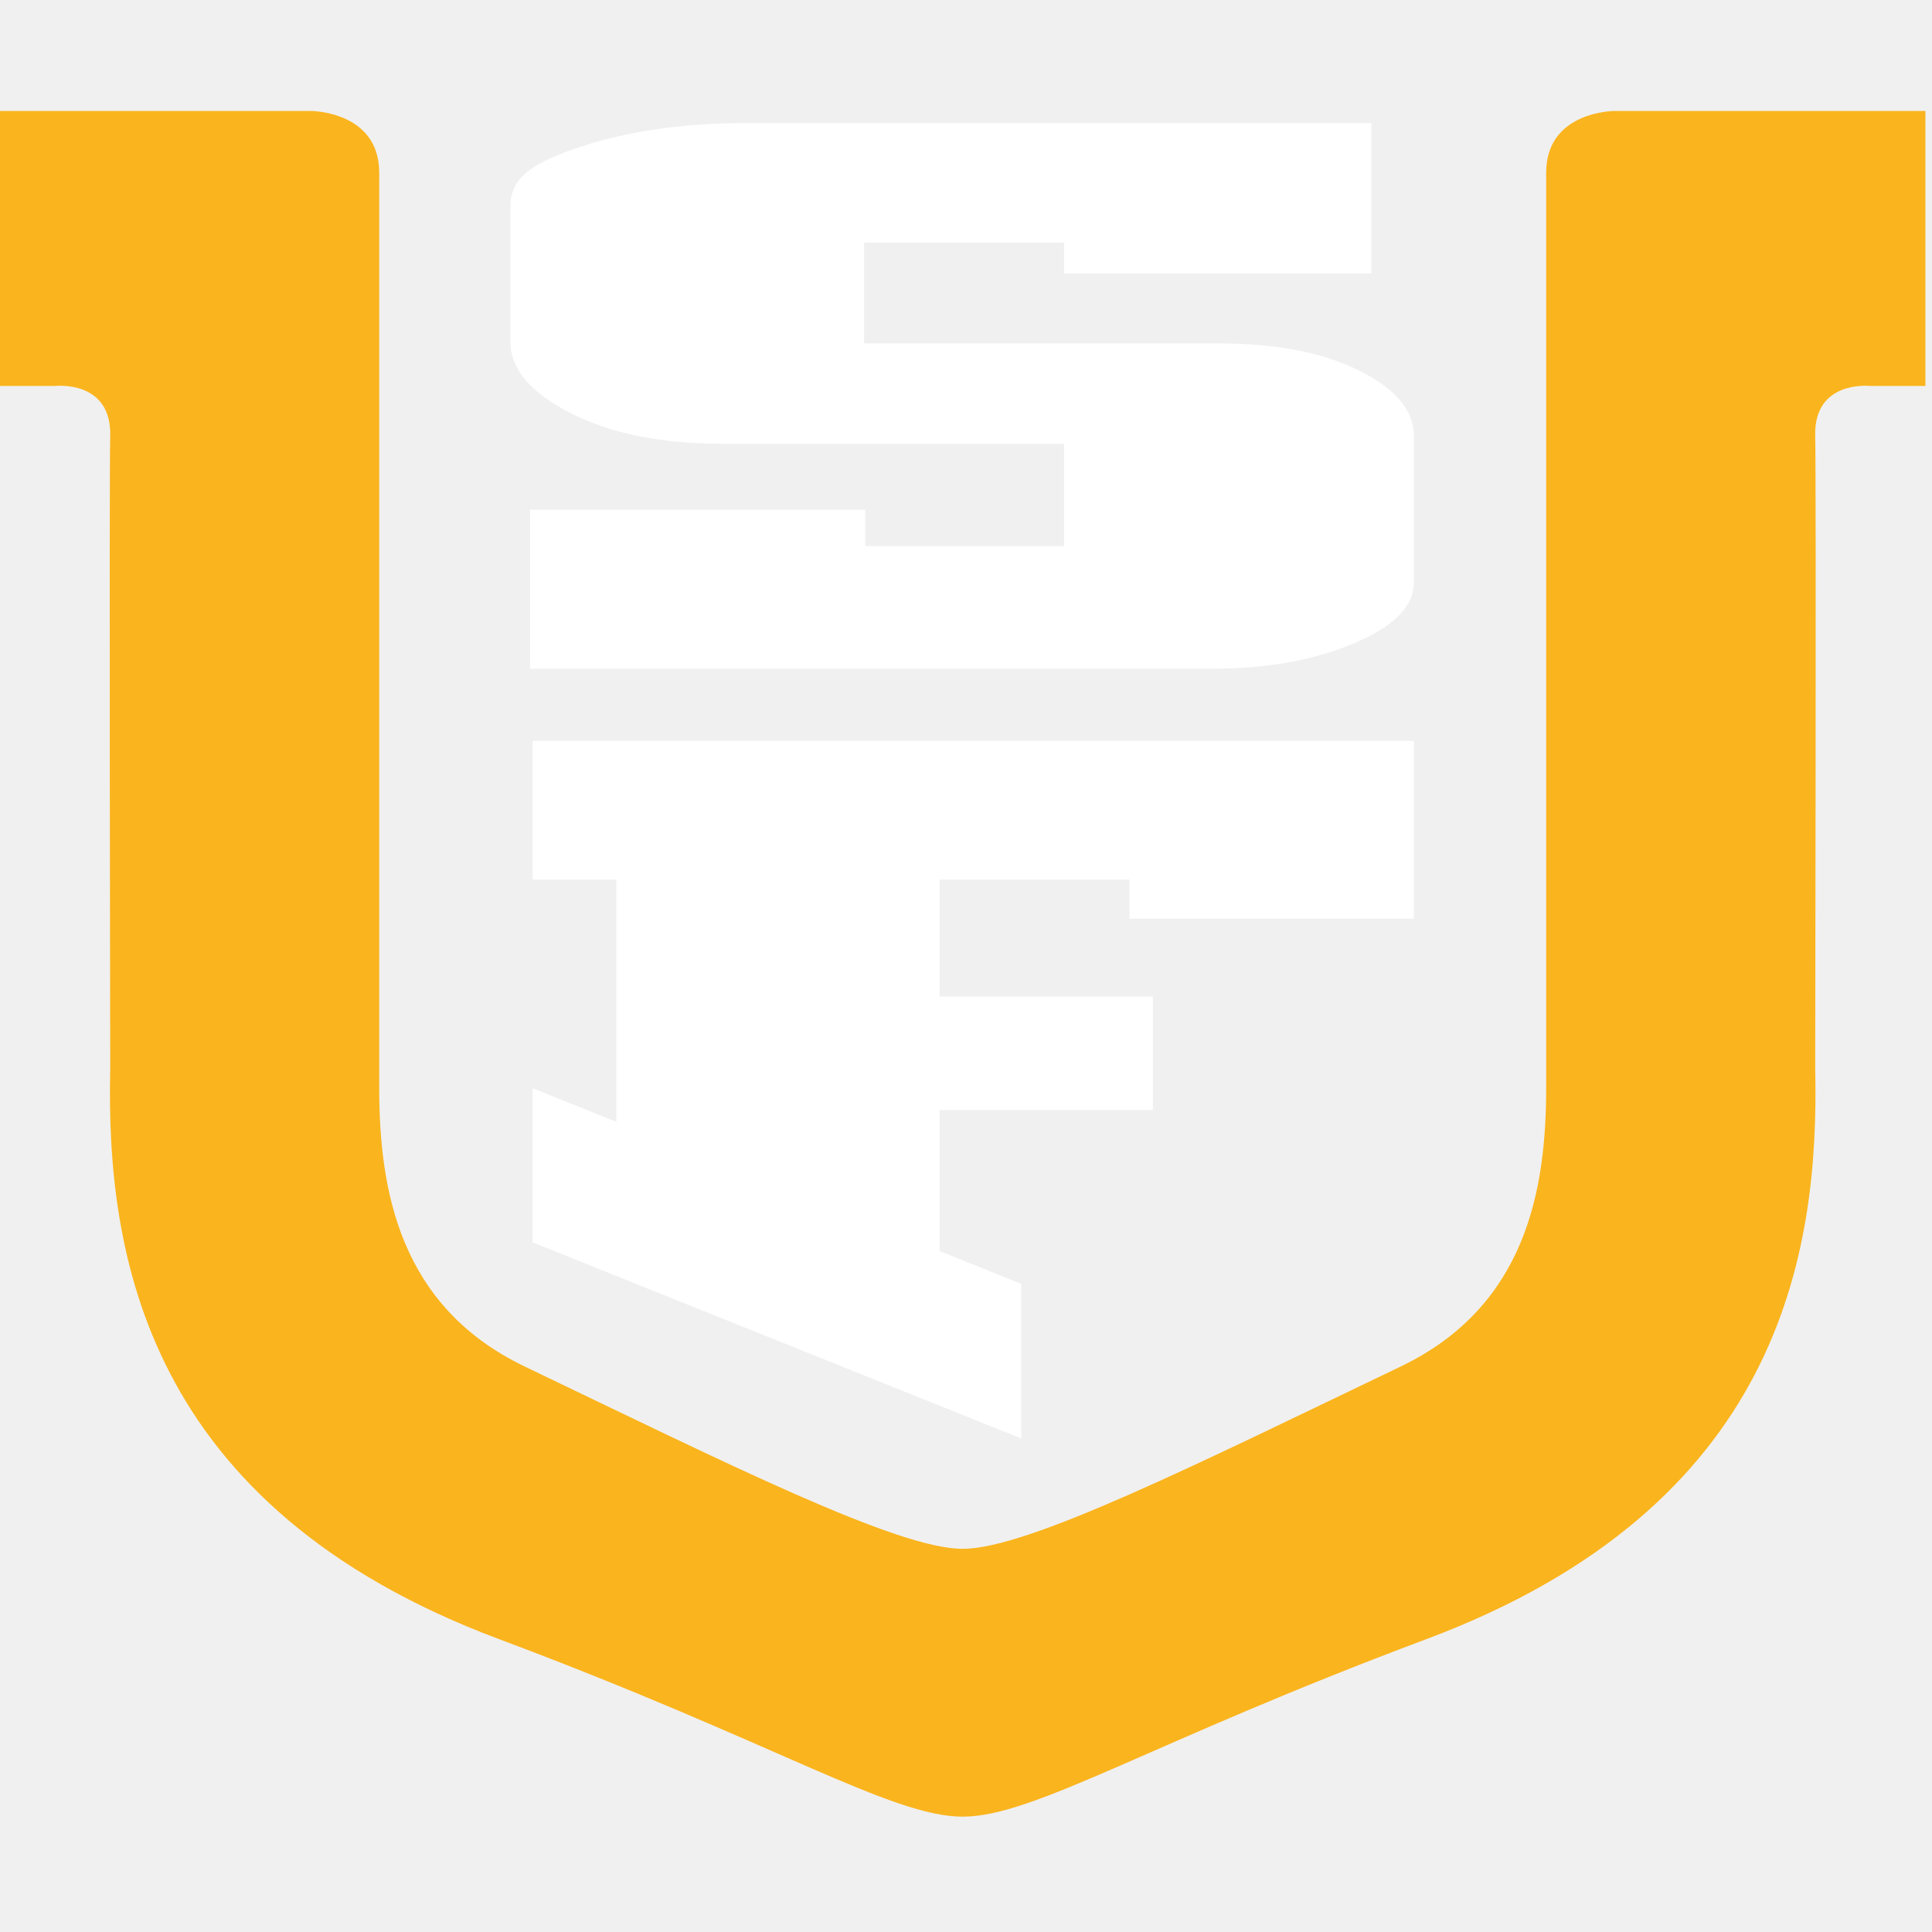
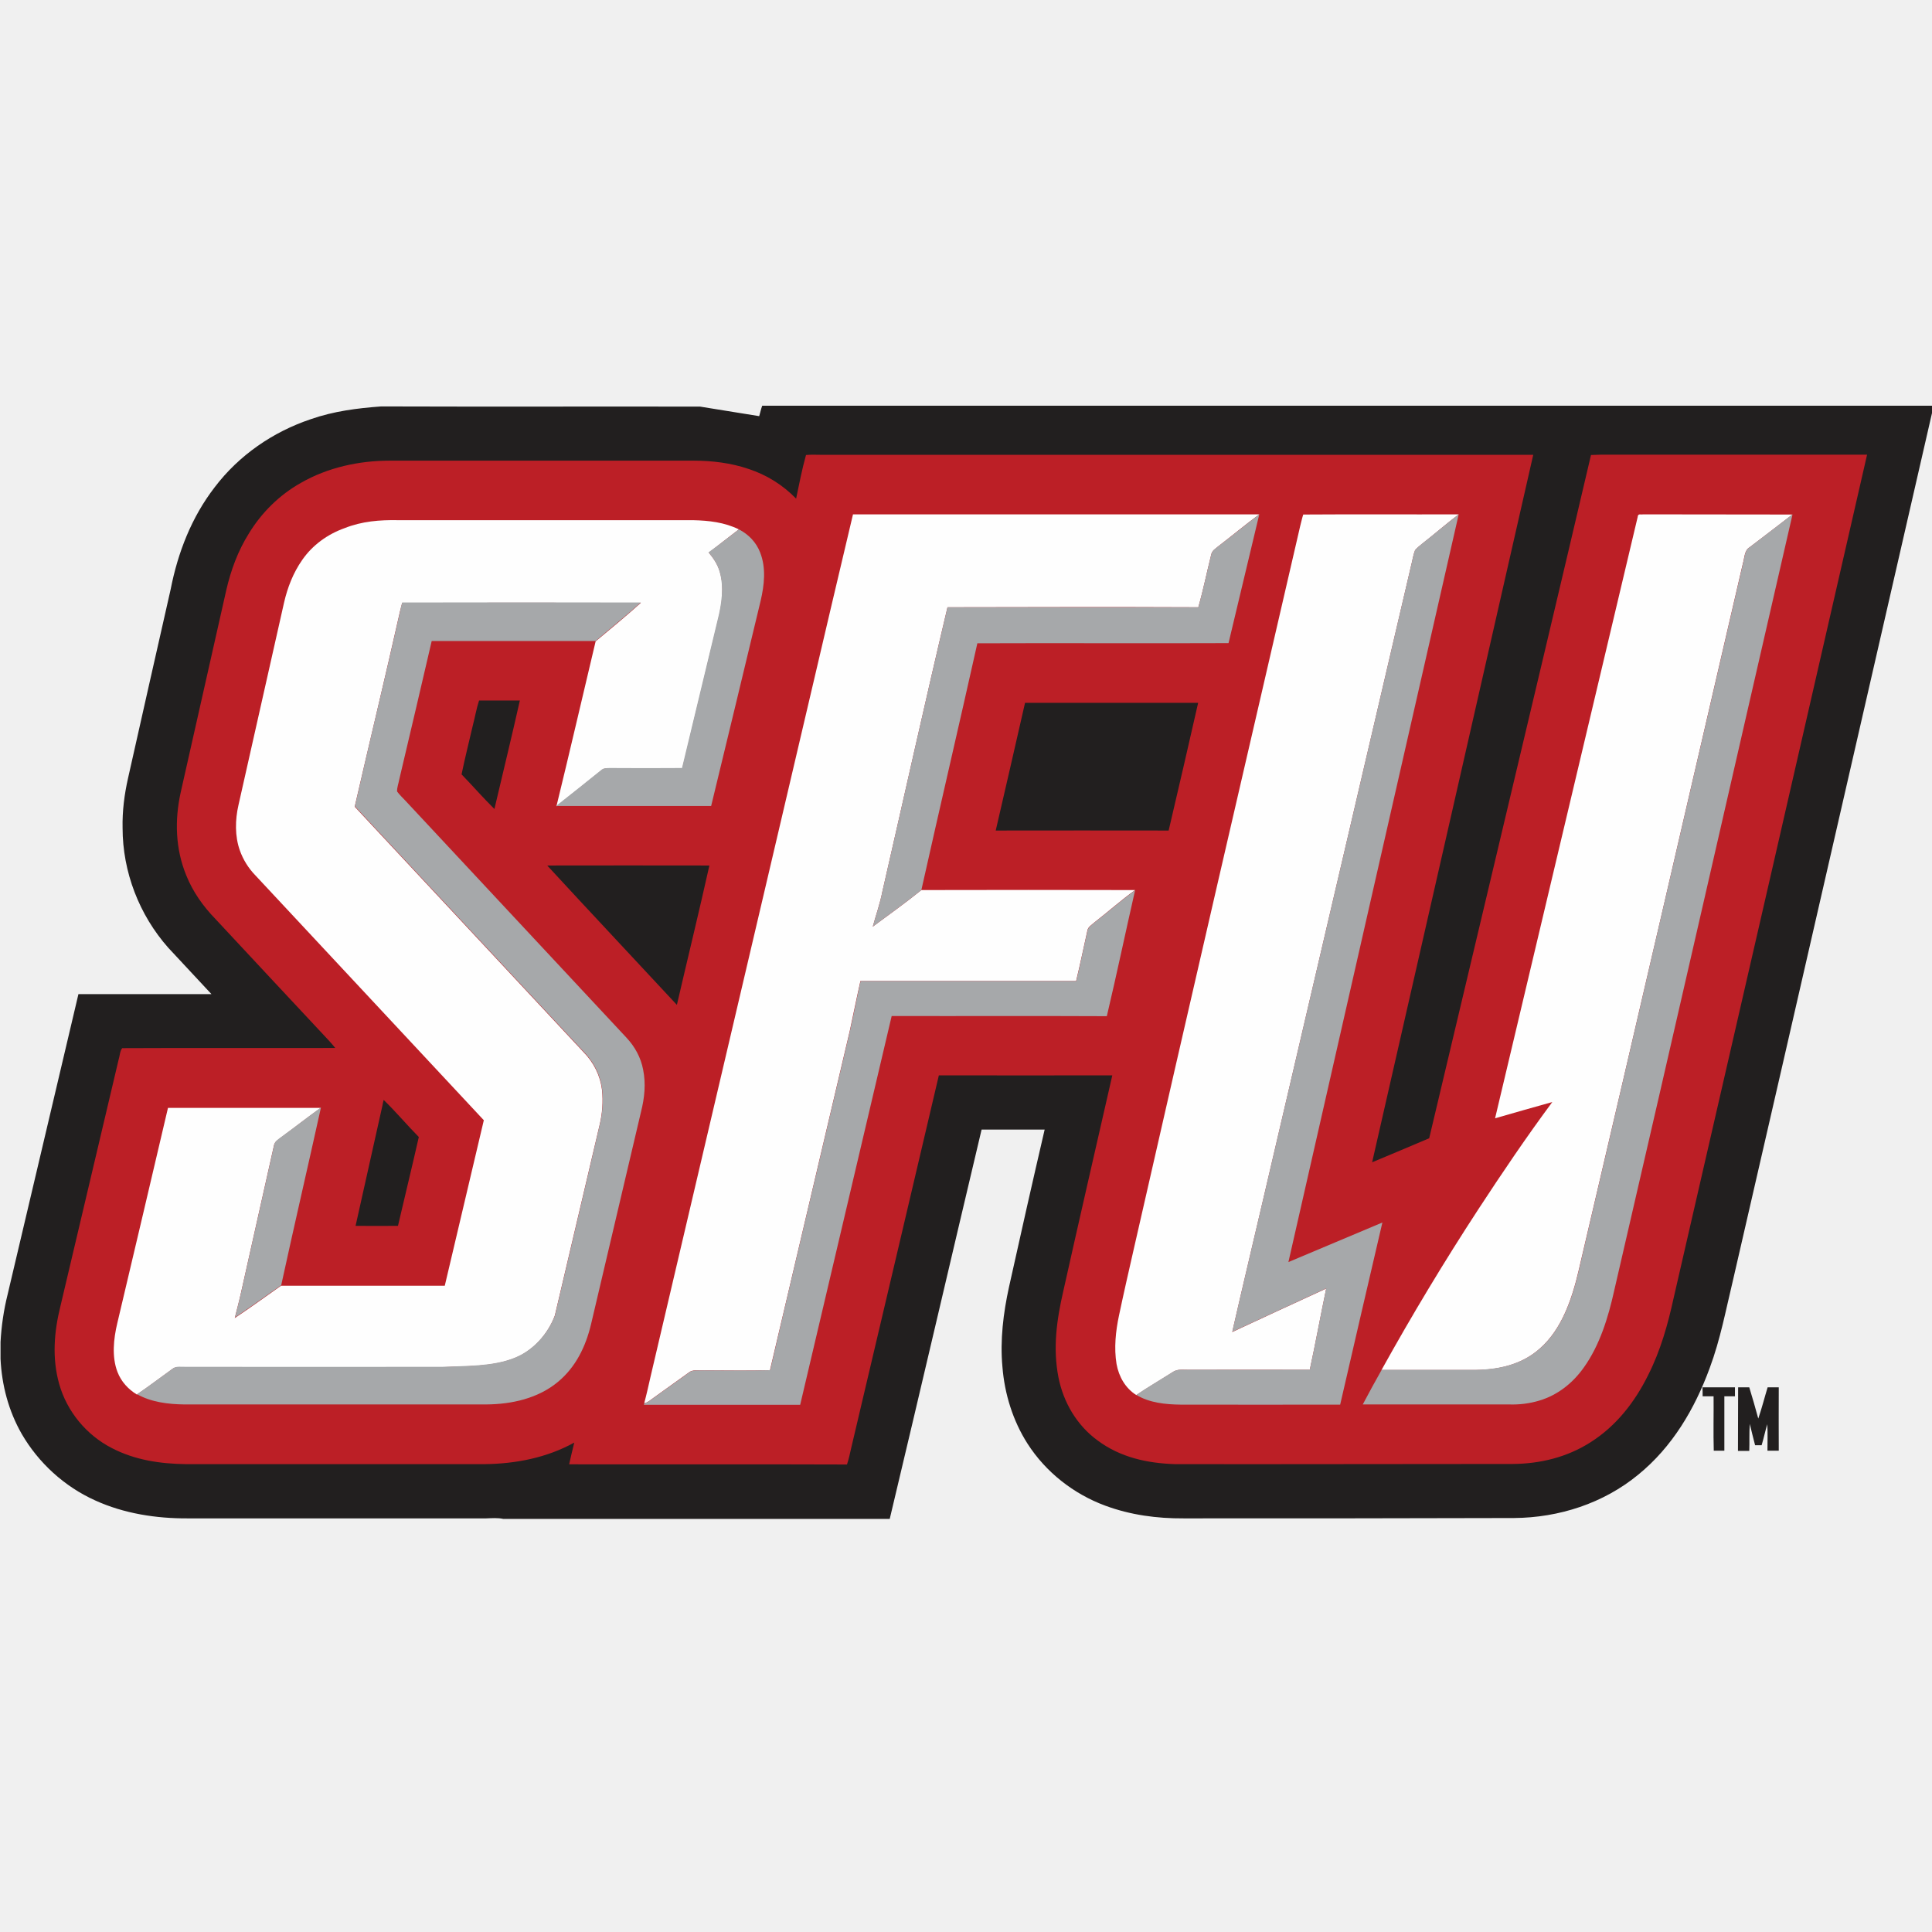
<svg xmlns="http://www.w3.org/2000/svg" width="200px" height="200px" viewBox="0 0 200 200" version="1.1">
-   <g id="san-francisco" stroke="none" stroke-width="1" fill="none" fill-rule="evenodd">
-     <g id="san-francisco_BGD">
-       <g id="san-francisco" transform="translate(0, 11)">
-         <g id="g10" transform="translate(100, 88.56016) scale(-1, 1) rotate(-180) translate(-100, -88.56016) translate(0, 0.060161)" fill-rule="nonzero">
-           <g id="g12">
-             <polyline id="path14" fill="#FFFFFF" points="146.364 111.361 146.364 92.959 116.926 92.959 116.926 97.009 97.264 97.009 97.264 84.9 119.35 84.9 119.35 73.158 97.264 73.158 97.264 58.552 105.714 55.154 105.714 39.151 55.139 59.45 55.139 75.404 63.81 71.931 63.81 97.009 55.139 97.009 55.139 111.361 146.364 111.361" />
-             <path d="M141.96,159.746 L110.147,159.746 L110.147,162.941 L89.45,162.941 L89.45,152.509 L126.247,152.509 C132.12,152.509 136.943,151.567 140.713,149.687 C144.483,147.811 146.364,145.554 146.364,142.924 L146.364,127.774 C146.364,125.303 144.291,123.195 140.139,121.451 C135.986,119.705 131.099,118.833 125.478,118.833 L54.881,118.833 L54.881,135.289 L89.566,135.289 L89.566,131.529 L110.147,131.529 L110.147,142.117 L74.887,142.117 C68.497,142.117 63.227,143.174 59.075,145.29 C54.922,147.407 52.847,149.857 52.847,152.642 L52.847,166.797 C52.847,169.743 55.307,171.297 60.227,172.906 C65.143,174.512 70.797,175.317 77.186,175.317 L141.96,175.317 L141.96,159.746" id="path16" fill="#FFFFFF" />
-             <path d="M167.144,176.574 C167.144,176.574 160.06,176.574 160.06,170.181 C160.06,149.555 160.06,84.903 160.06,75.467 C160.06,64.899 158.002,52.833 144.993,46.596 C123.991,36.527 106.35,27.692 99.659,27.729 C92.968,27.692 75.326,36.527 54.324,46.596 C41.316,52.833 39.257,64.899 39.257,75.467 C39.257,84.903 39.257,149.555 39.257,170.181 C39.257,176.574 32.174,176.574 32.174,176.574 L0,176.574 L0,148.109 L5.755,148.109 C5.755,148.109 11.562,148.739 11.41,142.931 C11.292,138.429 11.41,77.411 11.41,77.411 C10.977,58.226 15.013,32.08 51.692,18.366 C80.258,7.683 92.237,0 99.659,0 C107.08,0 119.061,7.683 147.627,18.366 C184.305,32.08 188.341,58.226 187.908,77.411 C187.908,77.411 188.025,138.429 187.908,142.931 C187.755,148.739 193.563,148.109 193.563,148.109 L199.318,148.109 L199.318,176.574 L167.144,176.574" id="path18" fill="#FAB41D" />
-           </g>
+   <g id="st-francis-pa" stroke="none" stroke-width="1" fill="none" fill-rule="evenodd">
+     <g id="st-francis-pa_BGD">
+       <g id="st-francis-pa" transform="translate(0, 42)">
+         <g fill-rule="nonzero" id="Shape">
+           <path d="M78.592,1.079 C78.702,0.713 78.775,0.347 78.903,0 L200.174,0 C193.243,30.153 186.35,60.361 179.401,90.514 C178.651,93.623 178.103,96.622 176.987,99.621 C175.433,103.863 173.111,107.794 169.582,110.665 C165.979,113.627 161.39,115.109 156.745,115.145 C145.353,115.182 133.943,115.182 122.551,115.182 C119.771,115.2 117.029,114.834 114.414,113.865 C111.141,112.658 108.251,110.391 106.368,107.447 C104.85,105.07 103.991,102.29 103.771,99.493 C103.515,96.75 103.863,93.915 104.448,91.246 C105.655,85.797 106.88,80.366 108.142,74.935 C105.966,74.935 103.79,74.935 101.614,74.935 C98.432,88.357 95.305,101.815 92.105,115.237 L52.096,115.237 C51.511,115.109 50.926,115.163 50.341,115.182 C40.046,115.182 29.733,115.182 19.438,115.182 C16.183,115.2 12.837,114.688 9.838,113.317 C6.674,111.89 3.986,109.44 2.249,106.441 C0.878,104.046 0.183,101.376 0.055,98.67 L0.055,96.933 C0.146,95.269 0.384,93.623 0.786,92.014 C3.237,81.646 5.669,71.278 8.119,60.91 C12.709,60.91 17.298,60.91 21.888,60.91 C20.407,59.301 18.907,57.728 17.426,56.119 C14.409,52.718 12.69,48.256 12.69,43.703 C12.654,41.966 12.873,40.247 13.257,38.546 C14.72,32.037 16.183,25.527 17.664,19.017 C18.414,15.195 19.822,11.557 22.217,8.448 C24.722,5.138 28.251,2.706 32.183,1.39 C34.542,0.567 36.974,0.256 39.461,0.073 C50.45,0.11 61.458,0.073 72.466,0.091" fill="#221F1F" />
+           <path d="M83.438,5.102 C83.986,5.047 84.535,5.083 85.083,5.083 C109.623,5.083 134.162,5.083 158.72,5.083 C153.179,29.495 147.602,53.906 142.043,78.318 C144.018,77.495 145.975,76.672 147.95,75.831 C150.309,65.92 152.649,56.009 155.008,46.098 C158.245,32.439 161.499,18.779 164.699,5.102 C165.339,5.065 165.998,5.065 166.638,5.065 C175.525,5.065 184.393,5.065 193.28,5.065 C186.624,34.176 179.95,63.269 173.257,92.361 C172.654,95.122 171.904,97.792 170.624,100.334 C169.234,103.15 167.296,105.637 164.626,107.319 C162.213,108.855 159.433,109.531 156.581,109.55 C144.933,109.55 133.303,109.586 121.655,109.568 C118.766,109.477 115.986,108.873 113.627,107.118 C111.47,105.545 110.08,103.168 109.568,100.571 C108.983,97.554 109.385,94.647 110.062,91.703 C111.726,84.242 113.445,76.782 115.145,69.321 C109.166,69.339 103.168,69.321 97.189,69.321 C94.171,82.176 91.154,95.031 88.119,107.886 C87.991,108.471 87.863,109.038 87.68,109.605 C78.098,109.568 68.498,109.605 58.917,109.586 C59.081,108.837 59.264,108.087 59.447,107.337 C56.594,108.91 53.394,109.531 50.158,109.568 C39.863,109.568 29.55,109.568 19.255,109.568 C16.567,109.531 13.97,109.147 11.575,107.904 C8.942,106.551 6.93,104.119 6.126,101.266 C5.376,98.597 5.595,95.872 6.254,93.221 C8.265,84.699 10.277,76.178 12.288,67.657 C12.398,67.328 12.416,66.761 12.654,66.505 C19.95,66.469 27.392,66.505 34.706,66.487 C34.322,66.011 33.92,65.573 33.499,65.134 C29.751,61.129 26.021,57.125 22.29,53.12 C21.029,51.822 19.968,50.322 19.291,48.64 C18.158,45.897 18.066,42.917 18.706,40.027 C20.279,33.042 21.851,26.075 23.424,19.09 C23.899,17.024 24.631,15.031 25.765,13.221 C27.081,11.063 28.928,9.234 31.141,7.991 C33.902,6.4 37.157,5.687 40.338,5.687 C50.816,5.687 61.312,5.687 71.79,5.687 C73.71,5.687 75.685,5.925 77.495,6.546 C79.378,7.168 81.024,8.192 82.414,9.618 C82.725,8.137 83.017,6.601 83.438,5.102 Z" fill="#BC1F26" />
+           <path d="M130.359,11.246 C128.914,12.306 127.543,13.458 126.135,14.537 C125.824,14.811 125.477,14.976 125.385,15.415 C124.928,17.225 124.562,19.072 124.05,20.864 C115.401,20.827 106.734,20.846 98.085,20.864 C95.762,30.665 93.586,40.503 91.337,50.322 C91.099,51.547 90.679,52.718 90.35,53.925 C92.032,52.681 93.751,51.456 95.378,50.139 C102.747,50.121 110.135,50.121 117.504,50.139 C116.059,51.182 114.725,52.37 113.317,53.467 C113.061,53.705 112.622,53.943 112.567,54.327 C112.183,56.064 111.817,57.819 111.397,59.557 C103.954,59.557 96.512,59.557 89.07,59.557 C88.686,61.257 88.338,62.994 87.973,64.695 C85.23,76.416 82.45,88.119 79.707,99.84 C77.422,99.913 75.118,99.858 72.814,99.858 C72.283,99.895 71.698,99.73 71.259,100.114 C70.053,100.992 68.846,101.833 67.639,102.711 C67.328,102.93 67.072,103.186 66.688,103.259 C66.944,102.327 67.145,101.376 67.365,100.425 C71.351,83.438 75.337,66.45 79.323,49.463 C82.322,36.736 85.285,23.954 88.302,11.246 C102.309,11.246 116.37,11.246 130.359,11.246 Z" fill="#FEFEFE" />
+           <path d="M134.912,11.264 C140.233,11.227 145.664,11.264 151.003,11.246 C149.723,12.215 148.517,13.275 147.255,14.263 C146.999,14.482 146.706,14.683 146.487,14.958 C146.286,15.47 146.213,16.055 146.066,16.603 C141.019,38.217 135.973,59.849 130.926,81.463 C129.81,86.272 128.658,91.081 127.561,95.89 C130.798,94.391 134.034,92.873 137.289,91.392 C136.704,94.19 136.192,97.006 135.589,99.803 C131.438,99.785 127.287,99.803 123.118,99.803 C122.478,99.822 121.893,99.675 121.344,100.078 C120.119,100.864 118.857,101.595 117.632,102.418 C116.498,101.705 115.822,100.517 115.584,99.2 C115.31,97.554 115.493,95.799 115.84,94.171 C116.334,91.831 116.864,89.509 117.394,87.186 C123.063,62.263 128.841,37.339 134.601,12.434 C134.711,12.032 134.784,11.648 134.912,11.264 Z" fill="#FEFEFE" />
+           <path d="M170.094,11.246 C175.25,11.264 180.389,11.246 185.545,11.264 C184.064,12.398 182.583,13.55 181.102,14.665 C180.571,14.976 180.59,15.781 180.425,16.311 C174.775,40.722 169.143,65.134 163.419,89.527 C162.743,92.416 161.701,95.579 159.415,97.591 C157.458,99.346 154.898,99.858 152.357,99.822 C149.248,99.822 146.121,99.822 143.013,99.822 C146.158,94.153 149.504,88.594 153.051,83.163 C155.502,79.415 158.025,75.685 160.695,72.082 C158.72,72.631 156.745,73.198 154.77,73.765 C159.689,53.01 164.608,32.274 169.527,11.538 C169.563,11.118 169.801,11.301 170.094,11.246 Z" fill="#FEFEFE" />
+           <path d="M130.359,11.246 C129.298,15.689 128.238,20.133 127.177,24.576 C118.51,24.613 109.842,24.558 101.175,24.594 C99.273,33.115 97.28,41.618 95.378,50.139 C93.751,51.456 92.032,52.663 90.35,53.925 C90.679,52.718 91.099,51.547 91.337,50.322 C93.586,40.503 95.762,30.665 98.085,20.864 C106.734,20.864 115.401,20.846 124.05,20.864 C124.562,19.072 124.928,17.225 125.385,15.415 C125.477,14.976 125.806,14.793 126.135,14.537 C127.561,13.458 128.933,12.306 130.359,11.246 Z" fill="#A6A8AA" />
+           <path d="M151.003,11.246 C145.115,37.047 139.246,62.848 133.376,88.649 C136.613,87.278 139.867,85.925 143.104,84.553 C141.641,90.843 140.178,97.115 138.734,103.406 C133.23,103.424 127.726,103.406 122.203,103.406 C120.649,103.387 118.985,103.223 117.632,102.4 C118.839,101.577 120.101,100.846 121.344,100.059 C121.911,99.657 122.478,99.822 123.118,99.785 C127.269,99.803 131.419,99.785 135.589,99.785 C136.192,96.987 136.704,94.171 137.289,91.374 C134.053,92.855 130.816,94.373 127.561,95.872 C128.658,91.063 129.81,86.254 130.926,81.445 C135.973,59.831 141.019,38.199 146.066,16.585 C146.213,16.037 146.286,15.451 146.487,14.939 C146.706,14.683 146.999,14.464 147.255,14.245 C148.498,13.275 149.723,12.215 151.003,11.246 Z" fill="#A6A8AA" />
+           <path d="M185.563,11.246 C179.401,38.034 173.294,64.859 167.095,91.63 C166.491,94.354 165.614,97.243 163.968,99.547 C162.834,101.157 161.262,102.418 159.36,102.985 C158.336,103.296 157.275,103.424 156.215,103.387 C151.168,103.387 146.121,103.387 141.074,103.387 C141.714,102.181 142.354,100.992 143.031,99.803 C146.139,99.803 149.266,99.803 152.375,99.803 C154.935,99.822 157.495,99.328 159.433,97.573 C161.719,95.561 162.761,92.398 163.438,89.509 C169.143,65.115 174.775,40.704 180.443,16.293 C180.608,15.744 180.59,14.958 181.12,14.647 C182.601,13.531 184.064,12.379 185.563,11.246 Z" fill="#A6A8AA" />
+           <path d="M41.198,11.849 C51.383,11.849 61.55,11.849 71.735,11.849 C73.399,11.886 74.99,12.069 76.489,12.8 C75.447,13.586 74.423,14.409 73.381,15.214 C73.874,15.799 74.295,16.421 74.514,17.17 C75.008,18.779 74.734,20.59 74.331,22.181 C73.106,27.301 71.863,32.421 70.638,37.541 C68.133,37.559 65.627,37.559 63.141,37.541 C62.811,37.559 62.537,37.504 62.281,37.742 C60.709,38.985 59.154,40.229 57.6,41.472 C58.99,35.785 60.306,30.08 61.659,24.393 C63.232,23.077 64.823,21.778 66.341,20.407 C58.112,20.389 49.865,20.389 41.637,20.407 C41.563,20.681 41.49,20.955 41.417,21.248 C39.899,28.014 38.272,34.761 36.718,41.509 C44.617,49.975 52.517,58.459 60.416,66.926 C61.458,67.986 62.135,69.339 62.318,70.821 C62.446,72.046 62.354,73.289 62.062,74.496 C60.526,81.042 58.971,87.662 57.435,94.19 C56.722,96.11 55.186,97.847 53.248,98.597 C50.981,99.511 48.165,99.419 45.751,99.529 C36.919,99.529 28.069,99.529 19.237,99.529 C18.779,99.547 18.194,99.419 17.829,99.73 C16.603,100.608 15.415,101.522 14.171,102.363 C13.275,101.815 12.544,101.029 12.16,100.023 C11.557,98.45 11.758,96.585 12.142,94.976 C13.897,87.552 15.653,80.11 17.39,72.686 C22.656,72.686 27.922,72.686 33.207,72.686 C31.817,73.673 30.482,74.734 29.111,75.739 C28.782,76.014 28.416,76.16 28.343,76.654 C27.209,81.774 26.039,86.894 24.905,92.014 C24.722,92.837 24.503,93.623 24.302,94.446 C25.929,93.367 27.502,92.215 29.093,91.099 C34.743,91.099 40.393,91.099 46.043,91.099 C47.397,85.394 48.731,79.671 50.085,73.966 C42.203,65.518 34.322,57.07 26.441,48.622 C25.728,47.89 25.179,47.013 24.832,46.043 C24.302,44.562 24.338,42.862 24.686,41.344 C26.258,34.359 27.831,27.374 29.403,20.389 C29.769,18.798 30.354,17.298 31.287,15.963 C32.347,14.427 33.92,13.294 35.675,12.672 C37.467,11.959 39.314,11.813 41.198,11.849 Z" fill="#FEFEFE" />
+           <path d="M76.489,12.8 L76.526,12.818 C77.495,13.33 78.281,14.135 78.683,15.177 C79.323,16.786 79.122,18.56 78.738,20.206 C77.038,27.282 75.337,34.359 73.618,41.435 C68.261,41.435 62.921,41.435 57.563,41.435 C59.136,40.192 60.69,38.967 62.245,37.705 C62.501,37.486 62.793,37.522 63.104,37.504 C65.609,37.522 68.114,37.522 70.601,37.504 C71.826,32.384 73.07,27.264 74.295,22.144 C74.697,20.553 74.971,18.743 74.478,17.134 C74.258,16.384 73.838,15.781 73.344,15.177 C74.423,14.409 75.447,13.586 76.489,12.8 Z" fill="#A6A8AA" />
+           <path d="M41.637,20.37 C49.865,20.352 58.112,20.352 66.341,20.37 C64.823,21.742 63.214,23.022 61.659,24.357 C56.009,24.357 50.341,24.357 44.69,24.357 C43.575,29.147 42.459,33.938 41.326,38.711 C41.253,39.113 41.088,39.534 41.106,39.936 C41.362,40.283 41.691,40.594 41.984,40.905 C49.609,49.079 57.216,57.234 64.841,65.408 C65.719,66.341 66.341,67.474 66.578,68.736 C66.871,70.199 66.725,71.643 66.359,73.088 C64.622,80.439 62.903,87.771 61.184,95.086 C60.635,97.39 59.611,99.511 57.765,101.047 C55.698,102.766 52.974,103.369 50.341,103.387 C39.918,103.387 29.495,103.387 19.072,103.387 C17.426,103.369 15.634,103.15 14.19,102.327 C15.433,101.486 16.622,100.571 17.847,99.694 C18.213,99.383 18.798,99.511 19.255,99.493 C28.087,99.511 36.937,99.493 45.769,99.493 C48.183,99.383 50.999,99.474 53.266,98.56 C55.186,97.81 56.741,96.055 57.454,94.153 C59.008,87.625 60.544,80.987 62.08,74.459 C62.373,73.253 62.464,72.027 62.336,70.784 C62.153,69.303 61.477,67.95 60.434,66.889 C52.535,58.423 44.635,49.938 36.736,41.472 C38.272,34.706 39.918,27.977 41.435,21.211 C41.49,20.937 41.545,20.663 41.637,20.37 Z" fill="#A6A8AA" />
+           <path d="M49.591,30.519 C50.999,30.519 52.407,30.519 53.815,30.519 C52.974,34.267 52.059,37.998 51.182,41.746 C50.011,40.594 48.933,39.351 47.781,38.162 C48.128,36.48 48.549,34.816 48.933,33.152 C49.17,32.256 49.317,31.36 49.591,30.519 Z" fill="#221F1F" />
+           <path d="M106.112,30.757 C112.091,30.757 118.071,30.757 124.032,30.757 C123.026,35.163 122.021,39.57 120.978,43.977 C115.017,43.959 109.056,43.977 103.077,43.977 C104.101,39.57 105.106,35.163 106.112,30.757 Z" fill="#221F1F" />
+           <path d="M56.649,47.598 C62.245,47.579 67.84,47.598 73.435,47.598 C72.357,52.425 71.186,57.216 70.071,62.025 C65.609,57.216 61.093,52.425 56.649,47.598 Z" fill="#221F1F" />
+           <path d="M117.504,50.158 C116.517,54.491 115.602,58.862 114.578,63.195 C107.154,63.159 99.73,63.195 92.306,63.177 C89.143,76.599 85.998,90.021 82.834,103.424 C77.44,103.424 72.046,103.424 66.651,103.424 C66.67,103.369 66.688,103.314 66.706,103.259 C67.09,103.186 67.346,102.93 67.657,102.711 C68.864,101.833 70.089,100.992 71.278,100.114 C71.717,99.749 72.302,99.895 72.832,99.858 C75.118,99.858 77.422,99.895 79.726,99.84 C82.45,88.119 85.248,76.398 87.991,64.695 C88.375,62.994 88.704,61.257 89.088,59.557 C96.53,59.557 103.973,59.557 111.415,59.557 C111.835,57.819 112.183,56.064 112.585,54.327 C112.64,53.961 113.079,53.705 113.335,53.467 C114.725,52.389 116.078,51.2 117.504,50.158 Z" fill="#A6A8AA" />
+           <path d="M39.717,71.863 C40.978,73.088 42.112,74.441 43.355,75.703 C42.661,78.775 41.911,81.829 41.198,84.901 C39.735,84.919 38.272,84.901 36.809,84.901 C37.723,80.75 38.674,76.599 39.589,72.448 C39.625,72.247 39.662,72.064 39.717,71.863 Z" fill="#221F1F" />
+           <path d="M33.225,72.649 C31.872,78.775 30.446,84.901 29.111,91.045 C27.52,92.16 25.929,93.312 24.32,94.391 C24.521,93.586 24.741,92.782 24.923,91.959 C26.057,86.839 27.227,81.719 28.361,76.599 C28.434,76.123 28.782,75.959 29.129,75.685 C30.501,74.697 31.835,73.637 33.225,72.649 Z" fill="#A6A8AA" />
+           <path d="M176.238,101.614 C177.353,101.614 178.487,101.614 179.602,101.614 C179.602,101.925 179.602,102.235 179.602,102.546 C179.237,102.546 178.871,102.546 178.505,102.546 C178.505,104.411 178.505,106.295 178.505,108.178 C178.139,108.178 177.774,108.178 177.408,108.178 C177.353,106.295 177.408,104.411 177.39,102.546 C177.006,102.546 176.64,102.546 176.256,102.546 C176.256,102.235 176.256,101.925 176.238,101.614 Z" fill="#221F1F" />
+           <path d="M179.931,101.614 C180.315,101.614 180.699,101.614 181.083,101.614 C181.413,102.693 181.723,103.771 182.016,104.85 C182.382,103.79 182.656,102.693 182.985,101.614 C183.369,101.614 183.753,101.614 184.137,101.614 C184.119,103.808 184.137,105.984 184.137,108.178 C183.753,108.178 183.369,108.178 182.967,108.178 C182.967,107.264 183.003,106.35 182.949,105.435 C182.729,106.149 182.583,106.88 182.363,107.611 C182.144,107.611 181.925,107.611 181.687,107.611 C181.486,106.88 181.321,106.13 181.138,105.399 C181.065,106.331 181.12,107.264 181.083,108.197 C180.699,108.197 180.297,108.197 179.913,108.197 C179.931,105.984 179.913,103.79 179.931,101.614 Z" fill="#221F1F" />
        </g>
      </g>
    </g>
  </g>
</svg>
